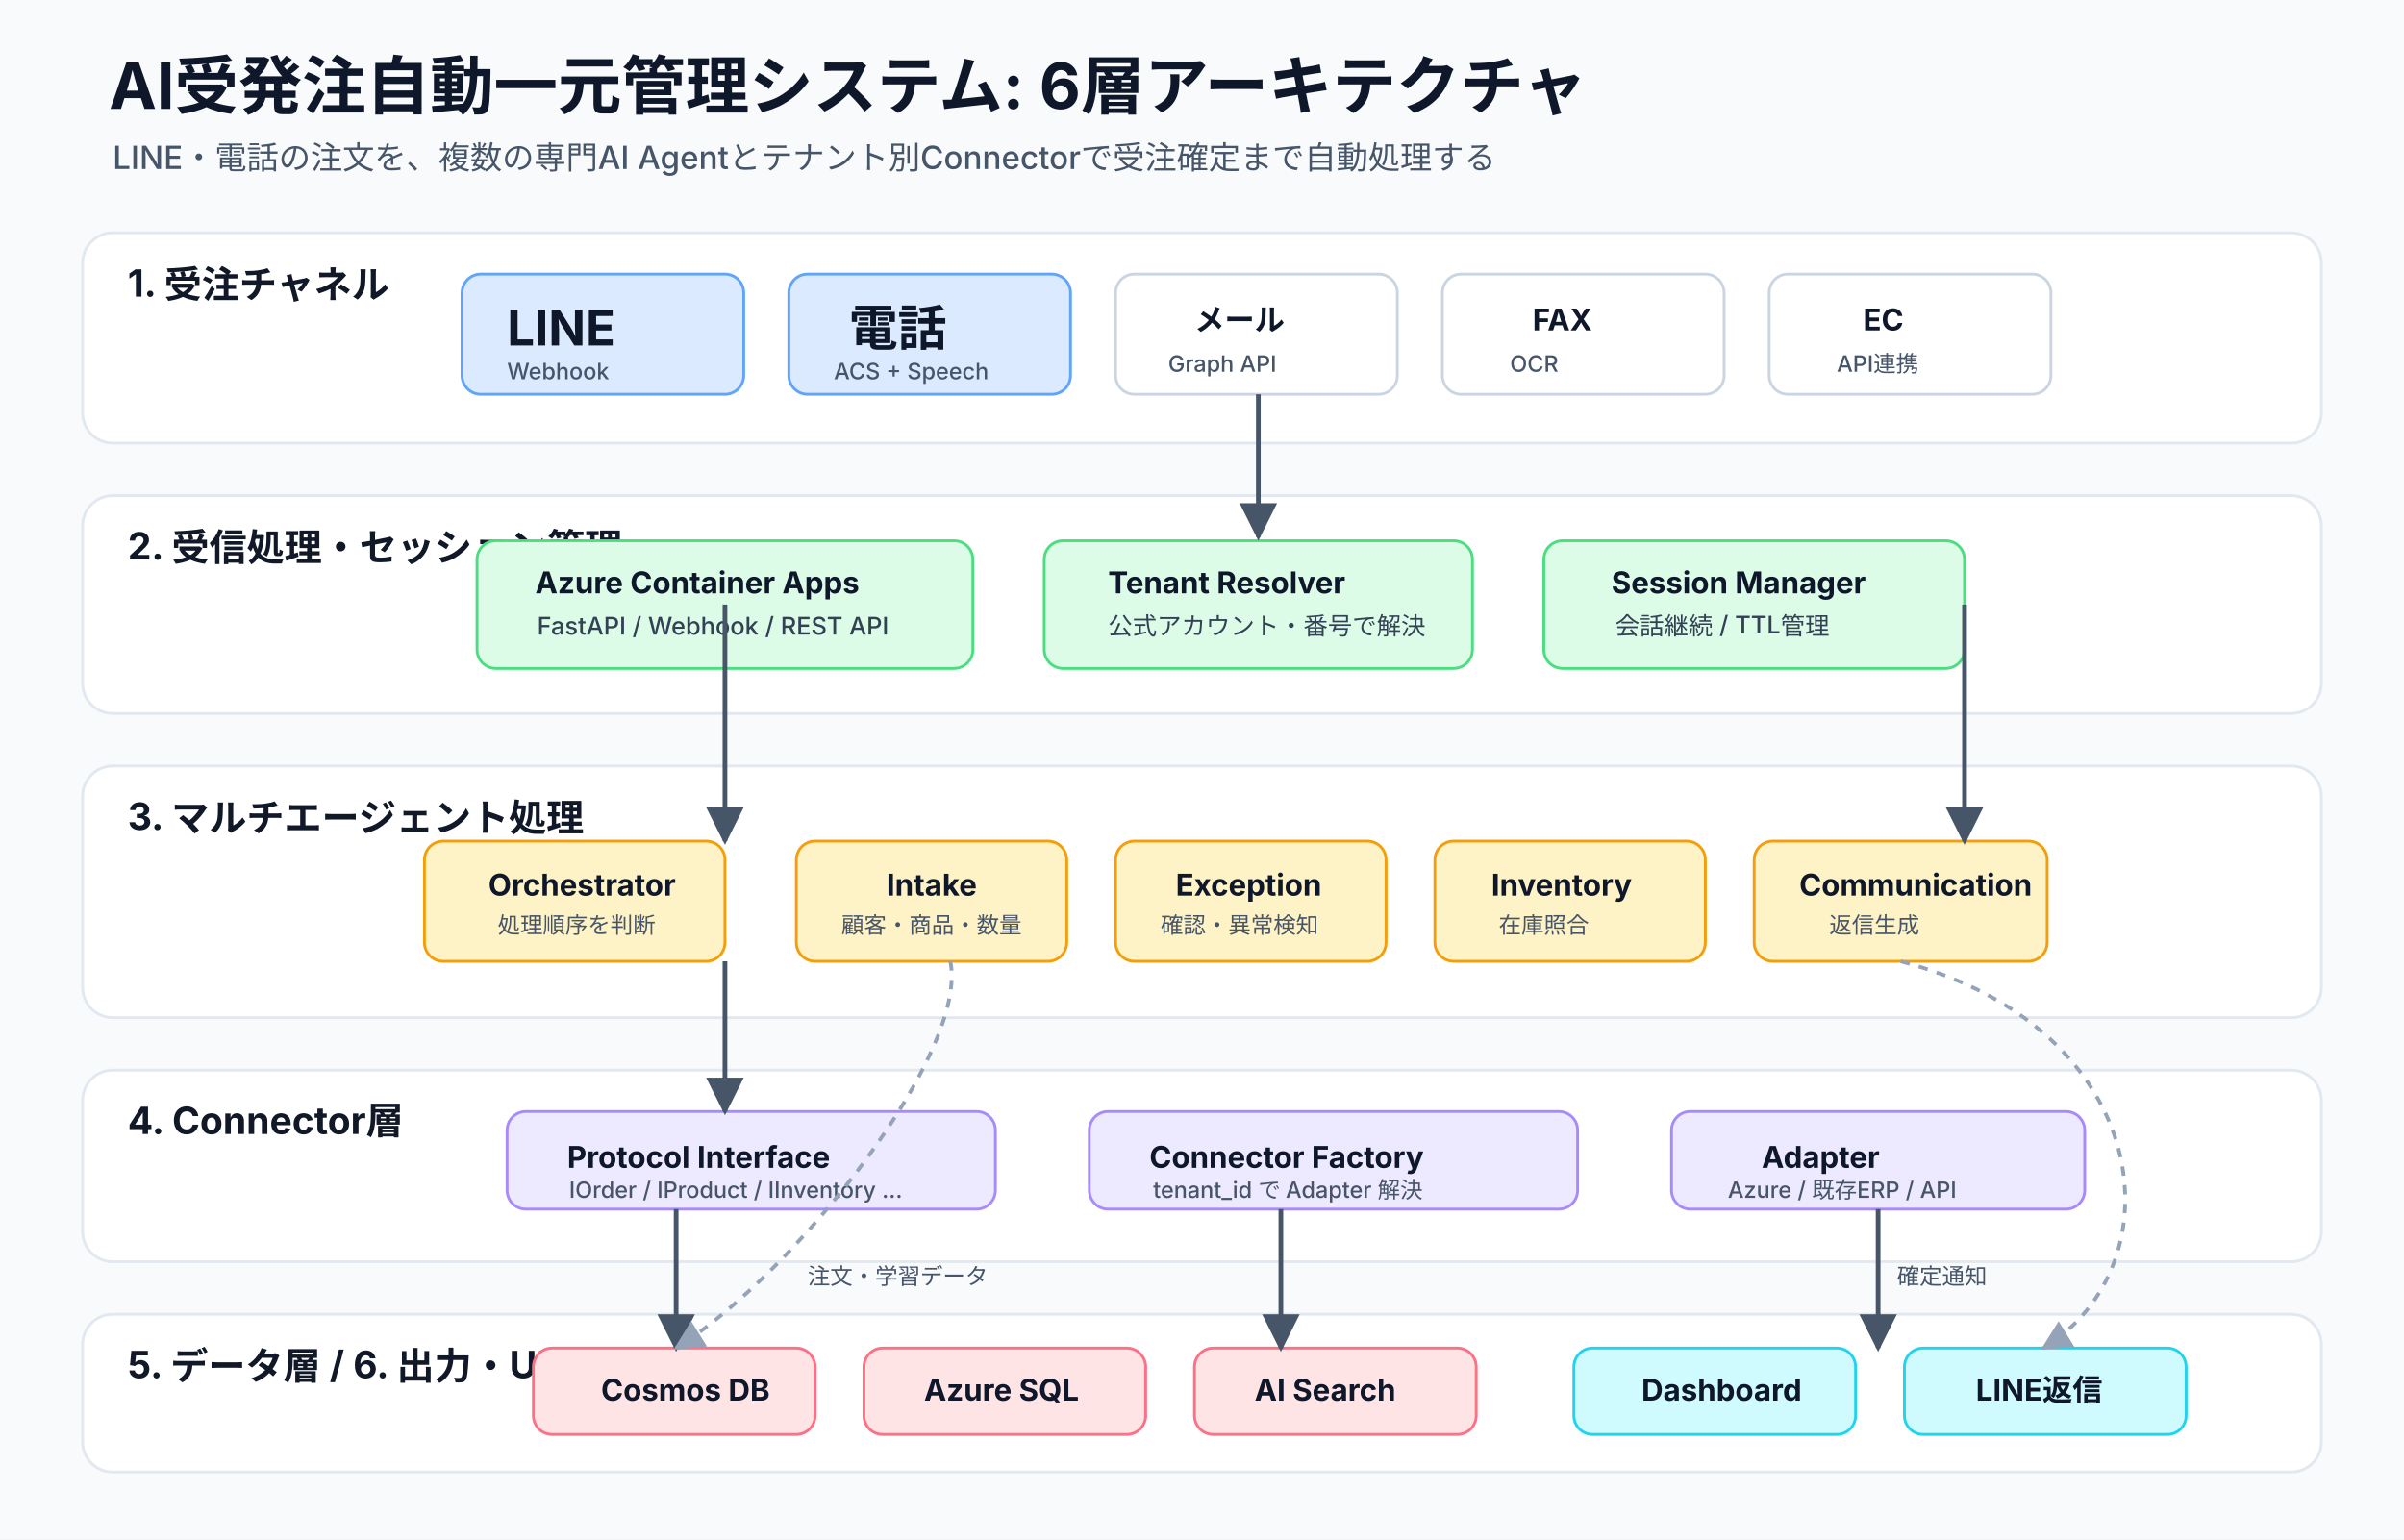
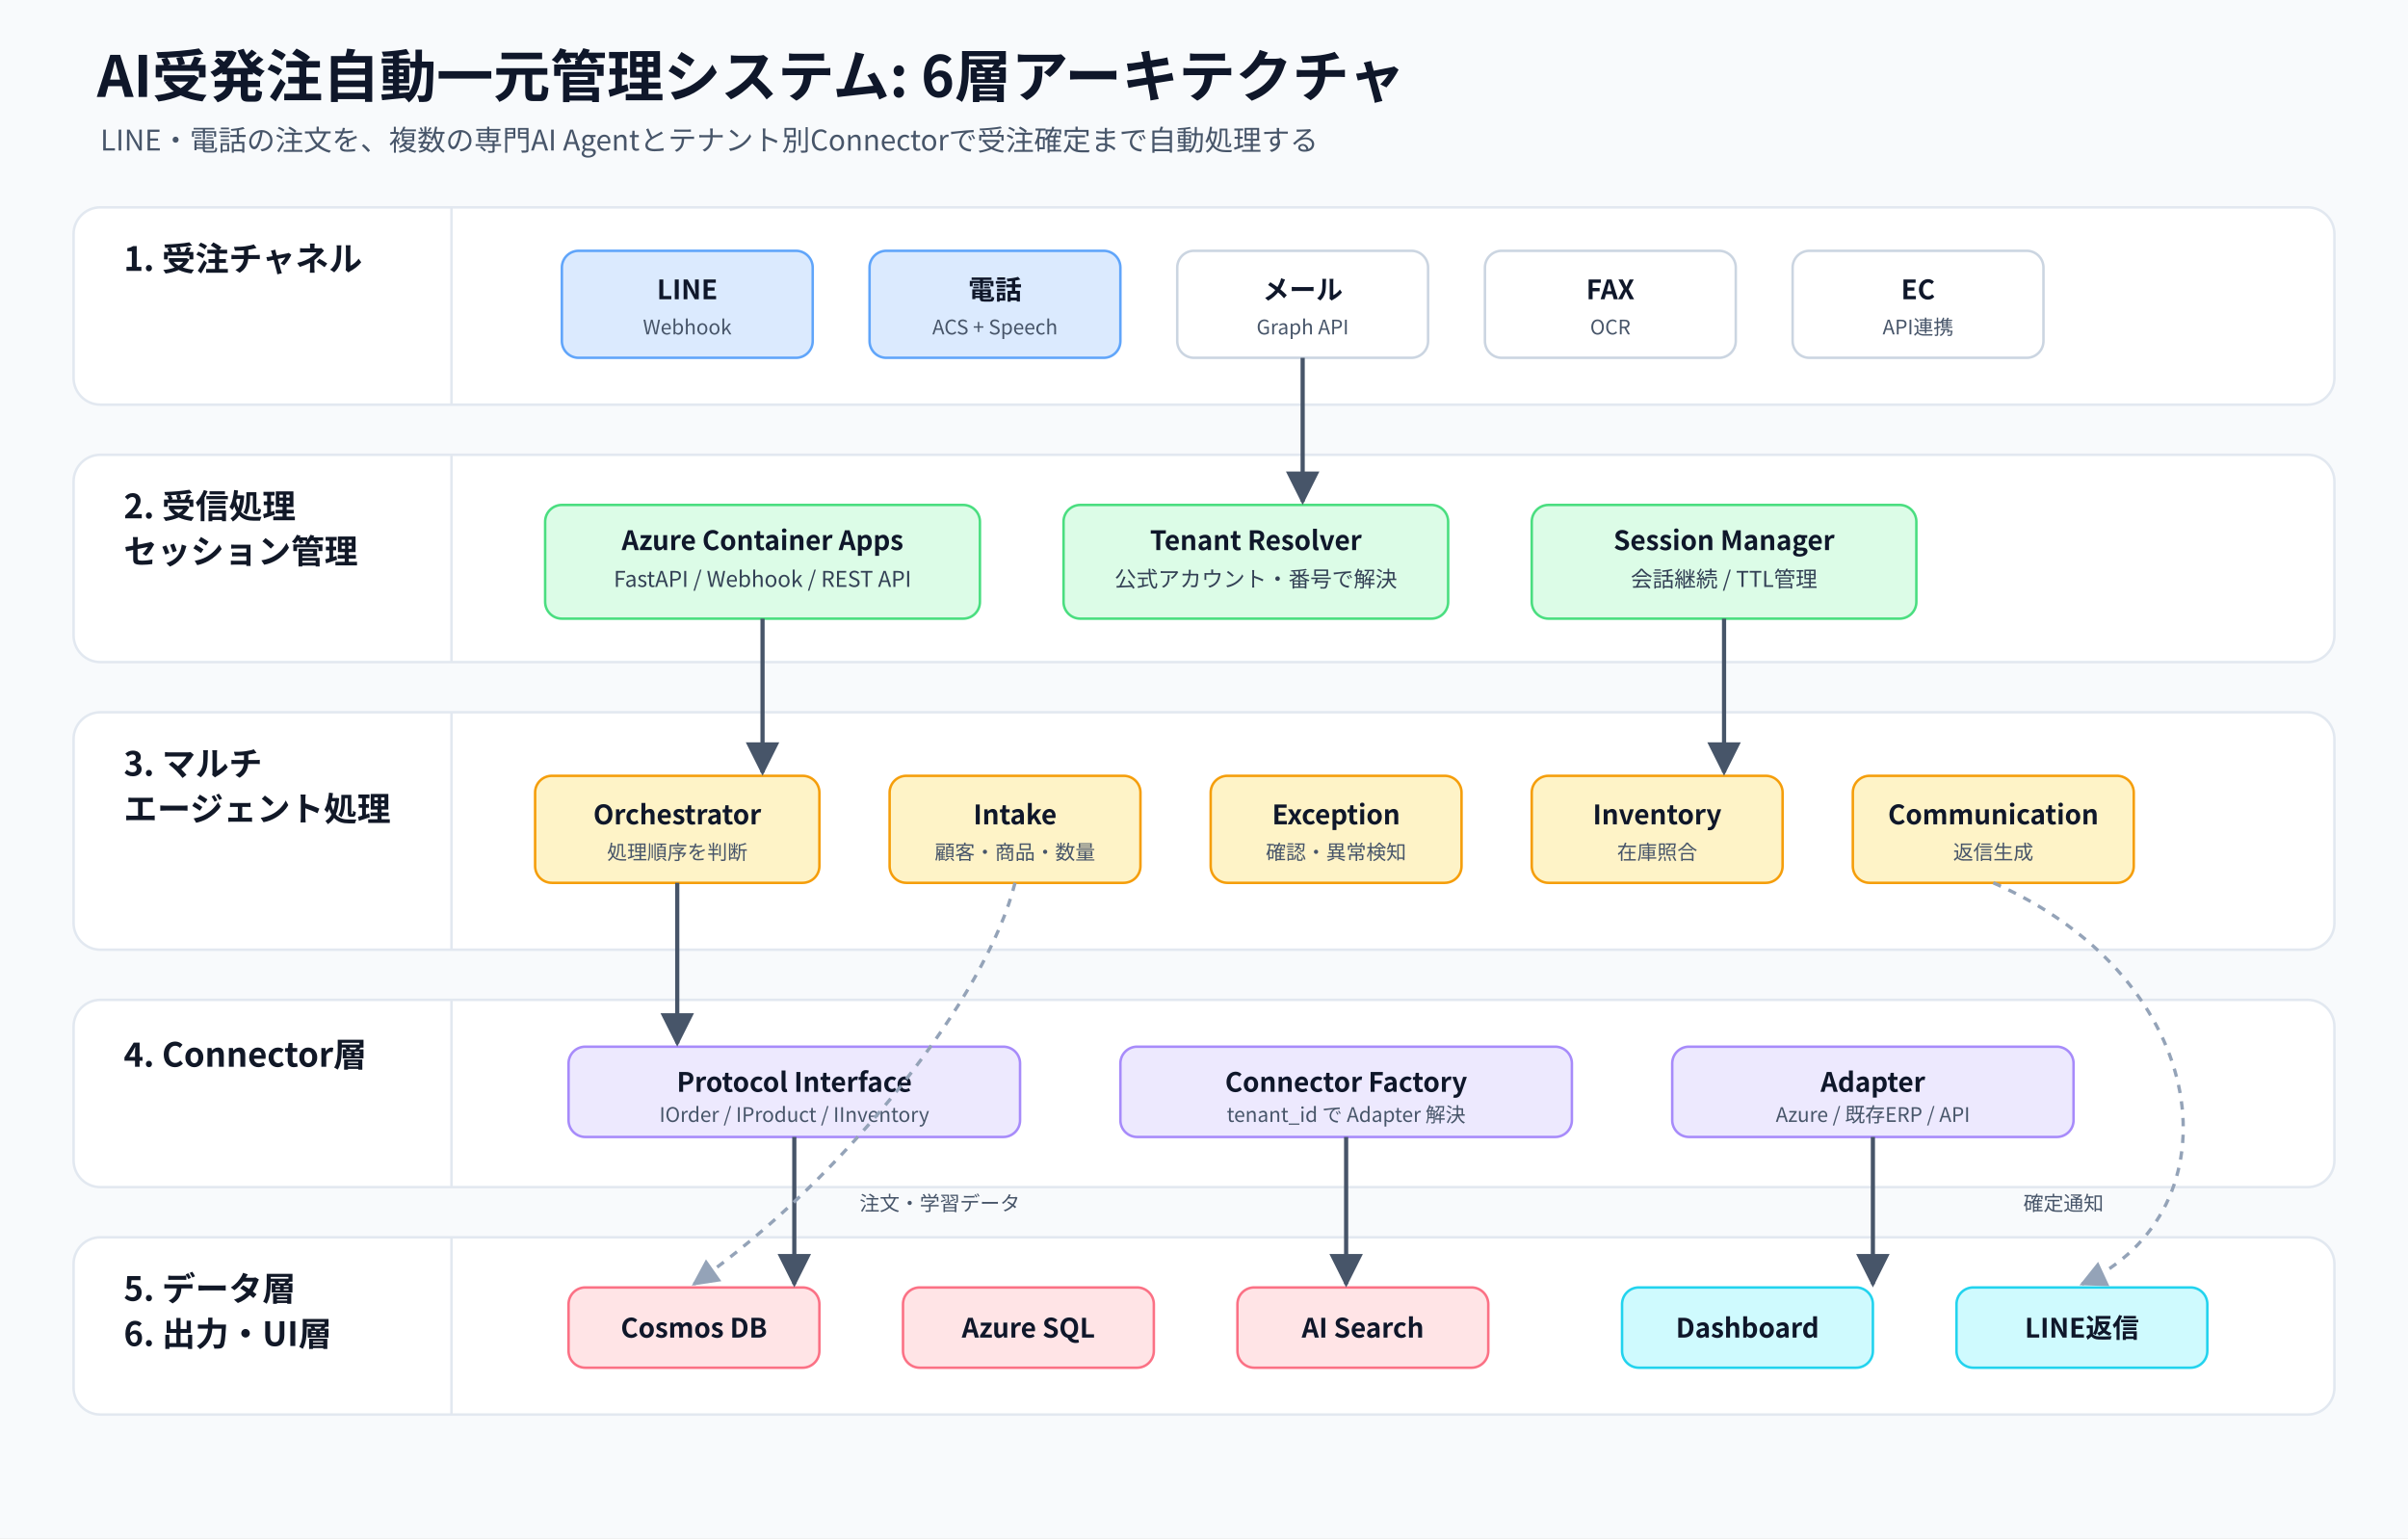
- <svg xmlns="http://www.w3.org/2000/svg" width="1280" height="820" viewBox="0 0 1280 820" role="img" aria-labelledby="title desc">
+ <svg xmlns="http://www.w3.org/2000/svg" width="1440" height="920" viewBox="0 0 1440 920" role="img" aria-labelledby="title desc">
  <defs>
    <style>
      .bg { fill: #f8fafc; }
-       .title { font: 700 34px -apple-system, BlinkMacSystemFont, "Segoe UI", sans-serif; fill: #0f172a; }
-       .subtitle { font: 500 17px -apple-system, BlinkMacSystemFont, "Segoe UI", sans-serif; fill: #475569; }
-       .band-title { font: 700 20px -apple-system, BlinkMacSystemFont, "Segoe UI", sans-serif; fill: #111827; }
-       .label { font: 650 16px -apple-system, BlinkMacSystemFont, "Segoe UI", sans-serif; fill: #0f172a; }
-       .small { font: 500 13px -apple-system, BlinkMacSystemFont, "Segoe UI", sans-serif; fill: #334155; }
-       .tiny { font: 500 12px -apple-system, BlinkMacSystemFont, "Segoe UI", sans-serif; fill: #475569; }
+       .title { font: 700 34px "Hiragino Sans", "Noto Sans CJK JP", -apple-system, BlinkMacSystemFont, "Segoe UI", sans-serif; fill: #0f172a; }
+       .subtitle { font: 500 17px "Hiragino Sans", "Noto Sans CJK JP", -apple-system, BlinkMacSystemFont, "Segoe UI", sans-serif; fill: #475569; }
+       .band-title { font: 700 20px "Hiragino Sans", "Noto Sans CJK JP", -apple-system, BlinkMacSystemFont, "Segoe UI", sans-serif; fill: #111827; }
+       .label { font: 650 16px "Hiragino Sans", "Noto Sans CJK JP", -apple-system, BlinkMacSystemFont, "Segoe UI", sans-serif; fill: #0f172a; text-anchor: middle; }
+       .small { font: 500 13px "Hiragino Sans", "Noto Sans CJK JP", -apple-system, BlinkMacSystemFont, "Segoe UI", sans-serif; fill: #334155; text-anchor: middle; }
+       .tiny { font: 500 12px "Hiragino Sans", "Noto Sans CJK JP", -apple-system, BlinkMacSystemFont, "Segoe UI", sans-serif; fill: #475569; text-anchor: middle; }
+       .note { font: 500 12px "Hiragino Sans", "Noto Sans CJK JP", -apple-system, BlinkMacSystemFont, "Segoe UI", sans-serif; fill: #475569; }
      .card { fill: white; stroke: #cbd5e1; stroke-width: 1.5; rx: 10; }
      .blue { fill: #dbeafe; stroke: #60a5fa; }
      .green { fill: #dcfce7; stroke: #4ade80; }
      .amber { fill: #fef3c7; stroke: #f59e0b; }
      .rose { fill: #ffe4e6; stroke: #fb7185; }
      .violet { fill: #ede9fe; stroke: #a78bfa; }
      .cyan { fill: #cffafe; stroke: #22d3ee; }
      .arrow { stroke: #475569; stroke-width: 2.5; fill: none; marker-end: url(#arrow); }
      .soft-arrow { stroke: #94a3b8; stroke-width: 2; stroke-dasharray: 5 5; fill: none; marker-end: url(#arrow-soft); }
      .lane { fill: #ffffff; stroke: #e2e8f0; stroke-width: 1.5; rx: 16; }
-       .icon { font: 700 26px -apple-system, BlinkMacSystemFont, "Segoe UI", sans-serif; fill: #0f172a; }
+       .divider { stroke: #e2e8f0; stroke-width: 1.5; }
    </style>
    <marker id="arrow" viewBox="0 0 10 10" refX="9" refY="5" markerWidth="8" markerHeight="8" orient="auto-start-reverse">
      <path d="M 0 0 L 10 5 L 0 10 z" fill="#475569" />
    </marker>
    <marker id="arrow-soft" viewBox="0 0 10 10" refX="9" refY="5" markerWidth="8" markerHeight="8" orient="auto-start-reverse">
      <path d="M 0 0 L 10 5 L 0 10 z" fill="#94a3b8" />
    </marker>
  </defs>
-   <rect class="bg" width="1280" height="820" />
+   <rect class="bg" width="1440" height="920" />
  <text class="title" x="58" y="58">AI受発注自動一元管理システム: 6層アーキテクチャ</text>
  <text class="subtitle" x="60" y="90">LINE・電話の注文を、複数の専門AI Agentとテナント別Connectorで受注確定まで自動処理する</text>
-   <rect class="lane" x="44" y="124" width="1192" height="112" />
-   <text class="band-title" x="68" y="158">1. 受注チャネル</text>
-   <rect class="card blue" x="246" y="146" width="150" height="64" />
-   <text class="icon" x="270" y="184">LINE</text>
-   <text class="tiny" x="270" y="202">Webhook</text>
-   <rect class="card blue" x="420" y="146" width="150" height="64" />
-   <text class="icon" x="452" y="184">電話</text>
-   <text class="tiny" x="444" y="202">ACS + Speech</text>
-   <rect class="card" x="594" y="146" width="150" height="64" />
-   <text class="label" x="636" y="176">メール</text>
-   <text class="tiny" x="622" y="198">Graph API</text>
-   <rect class="card" x="768" y="146" width="150" height="64" />
-   <text class="label" x="816" y="176">FAX</text>
-   <text class="tiny" x="804" y="198">OCR</text>
-   <rect class="card" x="942" y="146" width="150" height="64" />
-   <text class="label" x="992" y="176">EC</text>
-   <text class="tiny" x="978" y="198">API連携</text>
-   <rect class="lane" x="44" y="264" width="1192" height="116" />
-   <text class="band-title" x="68" y="298">2. 受信処理・セッション管理</text>
-   <rect class="card green" x="254" y="288" width="264" height="68" />
-   <text class="label" x="285" y="316">Azure Container Apps</text>
-   <text class="small" x="286" y="338">FastAPI / Webhook / REST API</text>
-   <rect class="card green" x="556" y="288" width="228" height="68" />
-   <text class="label" x="590" y="316">Tenant Resolver</text>
-   <text class="small" x="590" y="338">公式アカウント・番号で解決</text>
-   <rect class="card green" x="822" y="288" width="224" height="68" />
-   <text class="label" x="858" y="316">Session Manager</text>
-   <text class="small" x="860" y="338">会話継続 / TTL管理</text>
-   <rect class="lane" x="44" y="408" width="1192" height="134" />
-   <text class="band-title" x="68" y="442">3. マルチエージェント処理</text>
-   <rect class="card amber" x="226" y="448" width="160" height="64" />
-   <text class="label" x="260" y="477">Orchestrator</text>
-   <text class="tiny" x="265" y="497">処理順序を判断</text>
-   <rect class="card amber" x="424" y="448" width="144" height="64" />
-   <text class="label" x="472" y="477">Intake</text>
-   <text class="tiny" x="448" y="497">顧客・商品・数量</text>
-   <rect class="card amber" x="594" y="448" width="144" height="64" />
-   <text class="label" x="626" y="477">Exception</text>
-   <text class="tiny" x="618" y="497">確認・異常検知</text>
-   <rect class="card amber" x="764" y="448" width="144" height="64" />
-   <text class="label" x="794" y="477">Inventory</text>
-   <text class="tiny" x="798" y="497">在庫照合</text>
-   <rect class="card amber" x="934" y="448" width="156" height="64" />
-   <text class="label" x="958" y="477">Communication</text>
-   <text class="tiny" x="974" y="497">返信生成</text>
-   <rect class="lane" x="44" y="570" width="1192" height="102" />
-   <text class="band-title" x="68" y="604">4. Connector層</text>
-   <rect class="card violet" x="270" y="592" width="260" height="52" />
-   <text class="label" x="302" y="622">Protocol Interface</text>
-   <text class="tiny" x="303" y="638">IOrder / IProduct / IInventory ...</text>
-   <rect class="card violet" x="580" y="592" width="260" height="52" />
-   <text class="label" x="612" y="622">Connector Factory</text>
-   <text class="tiny" x="614" y="638">tenant_id で Adapter 解決</text>
-   <rect class="card violet" x="890" y="592" width="220" height="52" />
-   <text class="label" x="938" y="622">Adapter</text>
-   <text class="tiny" x="920" y="638">Azure / 既存ERP / API</text>
-   <rect class="lane" x="44" y="700" width="1192" height="84" />
-   <text class="band-title" x="68" y="734">5. データ層 / 6. 出力・UI層</text>
-   <rect class="card rose" x="284" y="718" width="150" height="46" />
-   <text class="label" x="320" y="746">Cosmos DB</text>
-   <rect class="card rose" x="460" y="718" width="150" height="46" />
-   <text class="label" x="492" y="746">Azure SQL</text>
-   <rect class="card rose" x="636" y="718" width="150" height="46" />
-   <text class="label" x="668" y="746">AI Search</text>
-   <rect class="card cyan" x="838" y="718" width="150" height="46" />
-   <text class="label" x="874" y="746">Dashboard</text>
-   <rect class="card cyan" x="1014" y="718" width="150" height="46" />
-   <text class="label" x="1052" y="746">LINE返信</text>
-   <path class="arrow" d="M 670 210 L 670 286" />
-   <path class="arrow" d="M 1046 322 L 1046 448" />
-   <path class="arrow" d="M 386 322 L 386 448" />
-   <path class="arrow" d="M 386 512 L 386 592" />
-   <path class="arrow" d="M 1000 644 L 1000 718" />
-   <path class="arrow" d="M 682 644 L 682 718" />
-   <path class="arrow" d="M 360 644 L 360 718" />
-   <path class="soft-arrow" d="M 1012 512 C 1148 548 1160 674 1088 718" />
-   <path class="soft-arrow" d="M 506 512 C 516 560 424 678 360 718" />
-   <text class="tiny" x="1010" y="684">確定通知</text>
-   <text class="tiny" x="430" y="684">注文・学習データ</text>
+   <rect class="lane" x="44" y="124" width="1352" height="118" />
+   <line class="divider" x1="270" y1="124" x2="270" y2="242" />
+   <text class="band-title" x="74" y="162">1. 受注チャネル</text>
+   <rect class="card blue" x="336" y="150" width="150" height="64" />
+   <text class="label" x="411" y="179">LINE</text>
+   <text class="tiny" x="411" y="200">Webhook</text>
+   <rect class="card blue" x="520" y="150" width="150" height="64" />
+   <text class="label" x="595" y="179">電話</text>
+   <text class="tiny" x="595" y="200">ACS + Speech</text>
+   <rect class="card" x="704" y="150" width="150" height="64" />
+   <text class="label" x="779" y="179">メール</text>
+   <text class="tiny" x="779" y="200">Graph API</text>
+   <rect class="card" x="888" y="150" width="150" height="64" />
+   <text class="label" x="963" y="179">FAX</text>
+   <text class="tiny" x="963" y="200">OCR</text>
+   <rect class="card" x="1072" y="150" width="150" height="64" />
+   <text class="label" x="1147" y="179">EC</text>
+   <text class="tiny" x="1147" y="200">API連携</text>
+   <rect class="lane" x="44" y="272" width="1352" height="124" />
+   <line class="divider" x1="270" y1="272" x2="270" y2="396" />
+   <text class="band-title" x="74" y="310">2. 受信処理</text>
+   <text class="band-title" x="74" y="337">セッション管理</text>
+   <rect class="card green" x="326" y="302" width="260" height="68" />
+   <text class="label" x="456" y="329">Azure Container Apps</text>
+   <text class="small" x="456" y="351">FastAPI / Webhook / REST API</text>
+   <rect class="card green" x="636" y="302" width="230" height="68" />
+   <text class="label" x="751" y="329">Tenant Resolver</text>
+   <text class="small" x="751" y="351">公式アカウント・番号で解決</text>
+   <rect class="card green" x="916" y="302" width="230" height="68" />
+   <text class="label" x="1031" y="329">Session Manager</text>
+   <text class="small" x="1031" y="351">会話継続 / TTL管理</text>
+   <rect class="lane" x="44" y="426" width="1352" height="142" />
+   <line class="divider" x1="270" y1="426" x2="270" y2="568" />
+   <text class="band-title" x="74" y="464">3. マルチ</text>
+   <text class="band-title" x="74" y="491">エージェント処理</text>
+   <rect class="card amber" x="320" y="464" width="170" height="64" />
+   <text class="label" x="405" y="493">Orchestrator</text>
+   <text class="tiny" x="405" y="514">処理順序を判断</text>
+   <rect class="card amber" x="532" y="464" width="150" height="64" />
+   <text class="label" x="607" y="493">Intake</text>
+   <text class="tiny" x="607" y="514">顧客・商品・数量</text>
+   <rect class="card amber" x="724" y="464" width="150" height="64" />
+   <text class="label" x="799" y="493">Exception</text>
+   <text class="tiny" x="799" y="514">確認・異常検知</text>
+   <rect class="card amber" x="916" y="464" width="150" height="64" />
+   <text class="label" x="991" y="493">Inventory</text>
+   <text class="tiny" x="991" y="514">在庫照合</text>
+   <rect class="card amber" x="1108" y="464" width="168" height="64" />
+   <text class="label" x="1192" y="493">Communication</text>
+   <text class="tiny" x="1192" y="514">返信生成</text>
+   <rect class="lane" x="44" y="598" width="1352" height="112" />
+   <line class="divider" x1="270" y1="598" x2="270" y2="710" />
+   <text class="band-title" x="74" y="638">4. Connector層</text>
+   <rect class="card violet" x="340" y="626" width="270" height="54" />
+   <text class="label" x="475" y="653">Protocol Interface</text>
+   <text class="tiny" x="475" y="671">IOrder / IProduct / IInventory</text>
+   <rect class="card violet" x="670" y="626" width="270" height="54" />
+   <text class="label" x="805" y="653">Connector Factory</text>
+   <text class="tiny" x="805" y="671">tenant_id で Adapter 解決</text>
+   <rect class="card violet" x="1000" y="626" width="240" height="54" />
+   <text class="label" x="1120" y="653">Adapter</text>
+   <text class="tiny" x="1120" y="671">Azure / 既存ERP / API</text>
+   <rect class="lane" x="44" y="740" width="1352" height="106" />
+   <line class="divider" x1="270" y1="740" x2="270" y2="846" />
+   <text class="band-title" x="74" y="778">5. データ層</text>
+   <text class="band-title" x="74" y="805">6. 出力・UI層</text>
+   <rect class="card rose" x="340" y="770" width="150" height="48" />
+   <text class="label" x="415" y="800">Cosmos DB</text>
+   <rect class="card rose" x="540" y="770" width="150" height="48" />
+   <text class="label" x="615" y="800">Azure SQL</text>
+   <rect class="card rose" x="740" y="770" width="150" height="48" />
+   <text class="label" x="815" y="800">AI Search</text>
+   <rect class="card cyan" x="970" y="770" width="150" height="48" />
+   <text class="label" x="1045" y="800">Dashboard</text>
+   <rect class="card cyan" x="1170" y="770" width="150" height="48" />
+   <text class="label" x="1245" y="800">LINE返信</text>
+   <path class="arrow" d="M 779 214 L 779 300" />
+   <path class="arrow" d="M 1031 370 L 1031 462" />
+   <path class="arrow" d="M 456 370 L 456 462" />
+   <path class="arrow" d="M 405 528 L 405 624" />
+   <path class="arrow" d="M 475 680 L 475 768" />
+   <path class="arrow" d="M 805 680 L 805 768" />
+   <path class="arrow" d="M 1120 680 L 1120 768" />
+   <path class="soft-arrow" d="M 1192 528 C 1324 586 1340 724 1245 768" />
+   <path class="soft-arrow" d="M 607 528 C 590 596 506 704 415 768" />
+   <text class="note" x="1210" y="724">確定通知</text>
+   <text class="note" x="514" y="724">注文・学習データ</text>
</svg>
